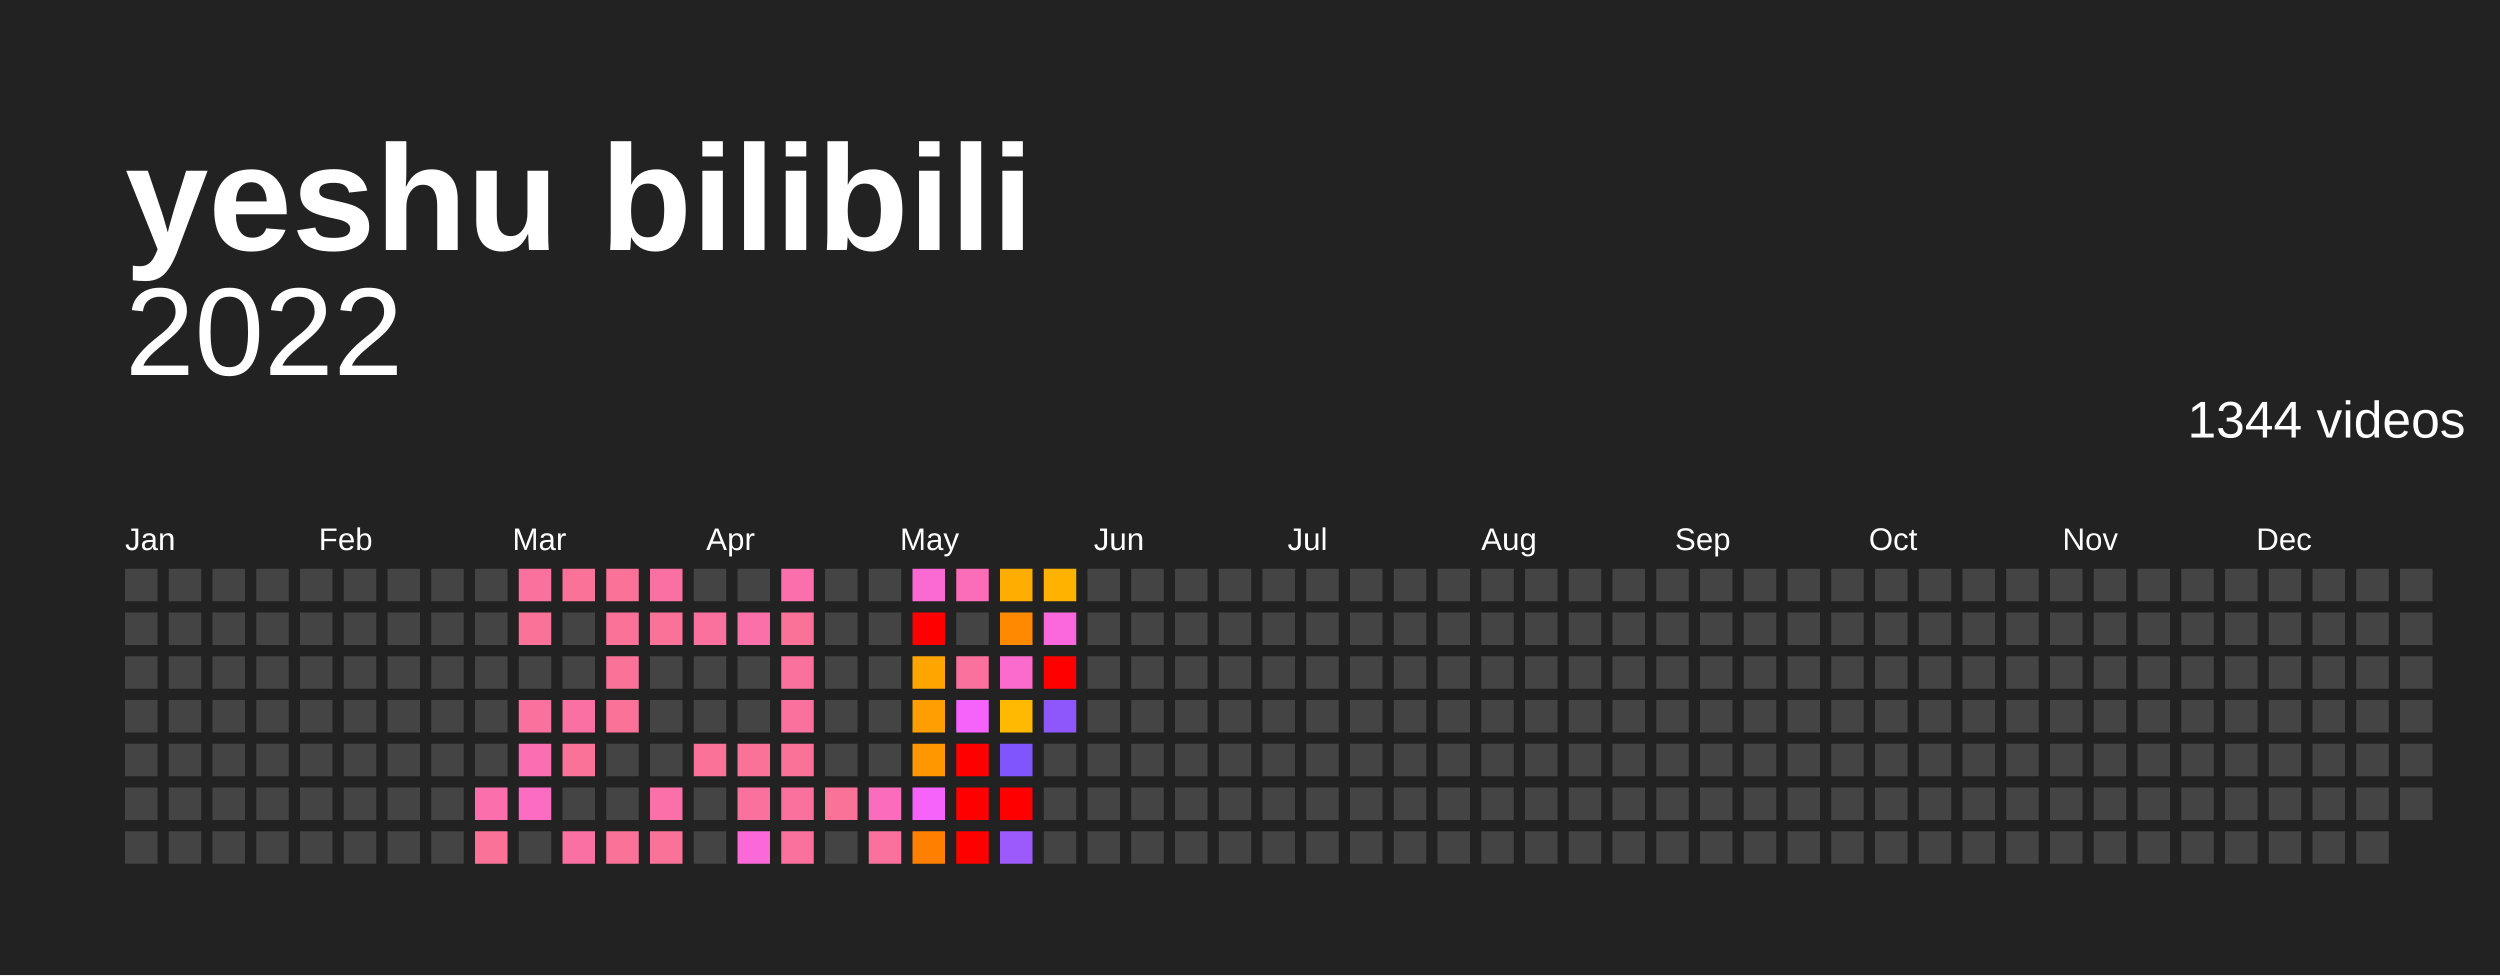
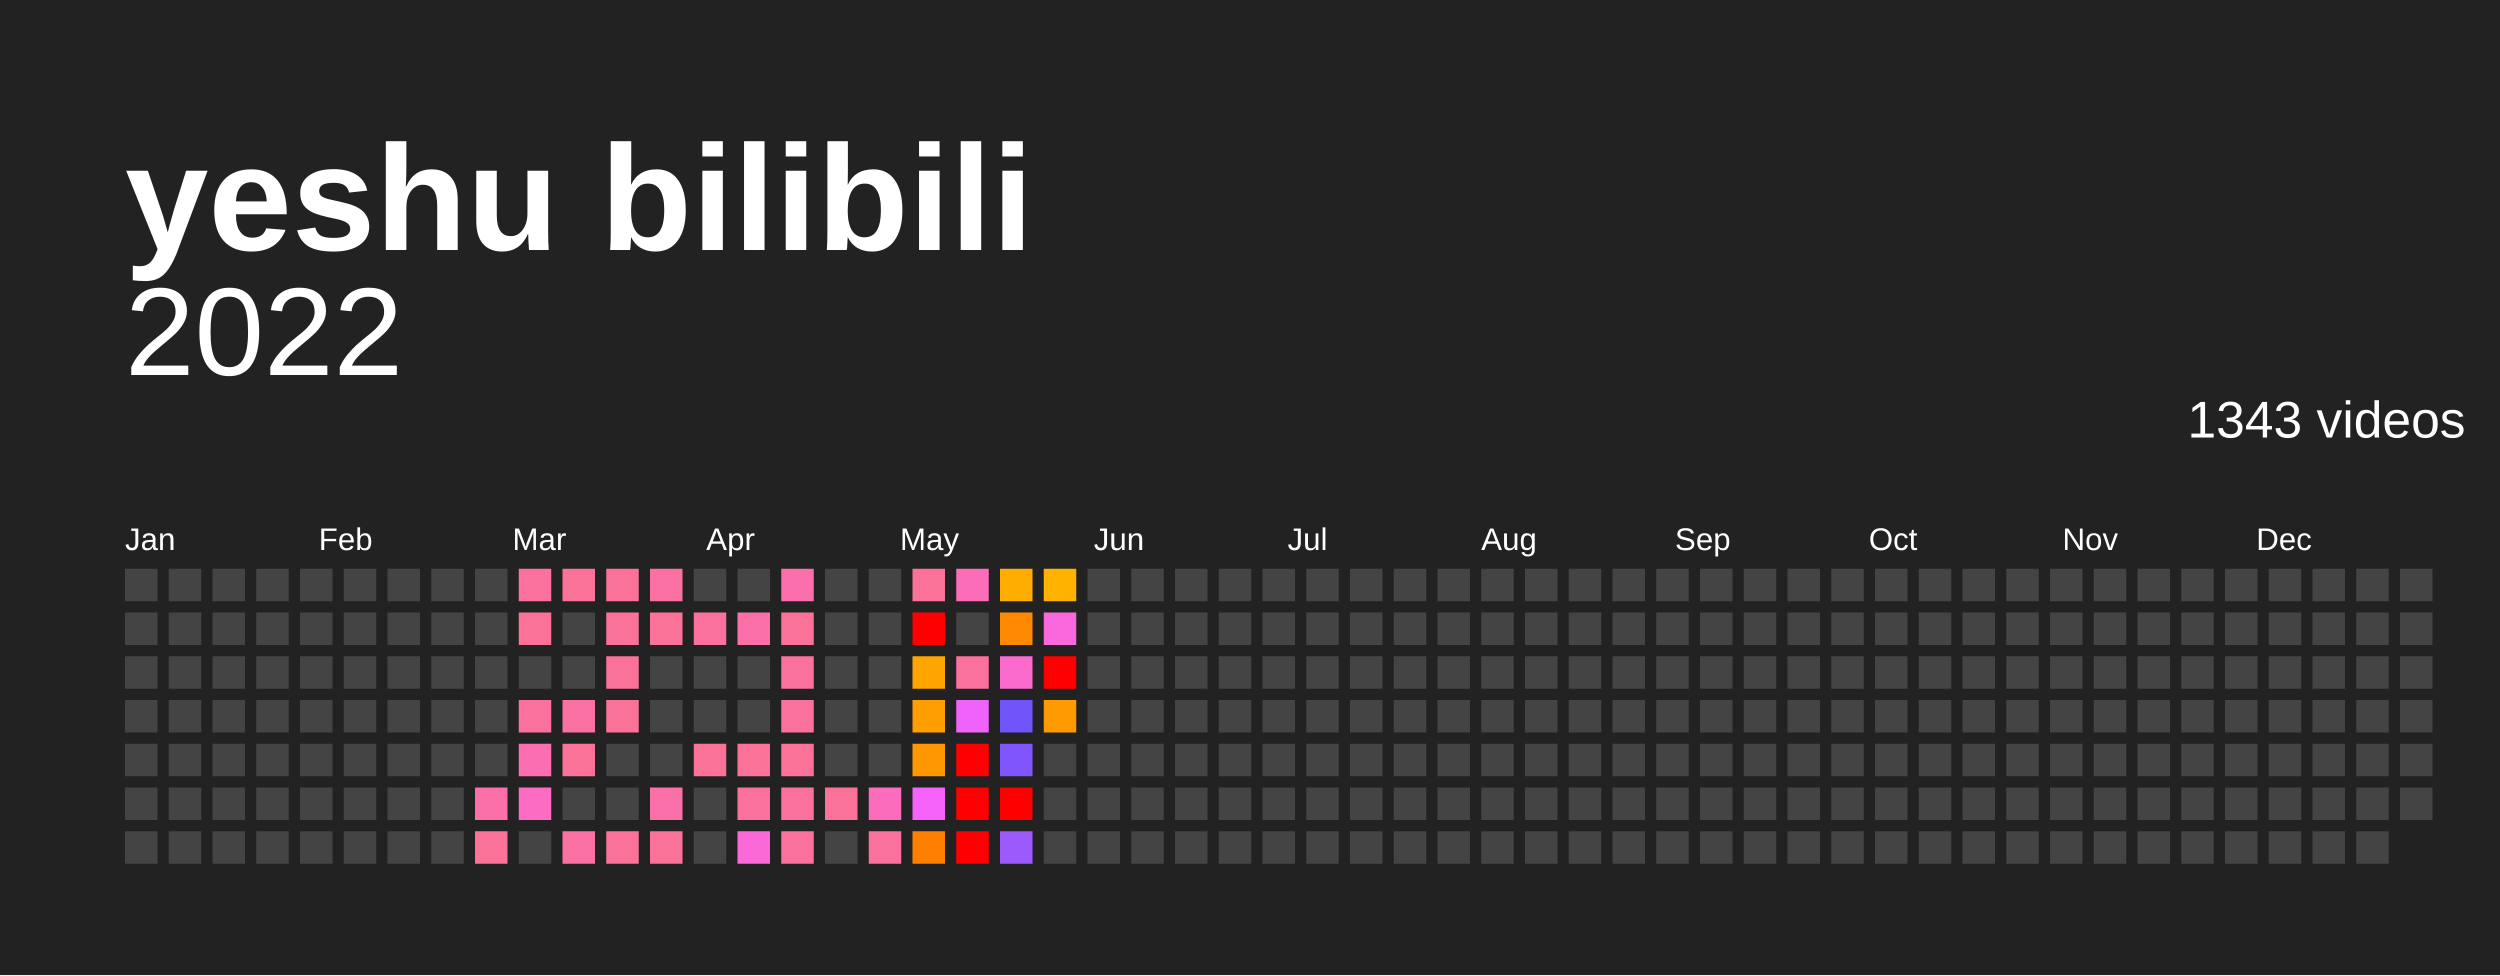
<svg xmlns="http://www.w3.org/2000/svg" baseProfile="full" height="78mm" version="1.1" viewBox="0,0,200,78" width="200mm">
  <defs />
  <rect fill="#222222" height="78" width="200" x="0" y="0" />
  <text fill="#FFFFFF" style="font-size:12px; font-family:Arial; font-weight:bold;" x="10" y="20">yeshu bilibili</text>
  <text alignment-baseline="hanging" fill="#FFFFFF" style="font-size:10.0px; font-family:Arial;" x="10" y="30">2022</text>
-   <text alignment-baseline="hanging" fill="#FFFFFF" style="font-size:4.125px; font-family:Arial;" x="175" y="35">1344 videos</text>
+   <text alignment-baseline="hanging" fill="#FFFFFF" style="font-size:4.125px; font-family:Arial;" x="175" y="35">1343 videos</text>
  <text fill="#FFFFFF" style="font-size:2.5px; font-family:Arial" x="10.0" y="44">Jan</text>
  <text fill="#FFFFFF" style="font-size:2.5px; font-family:Arial" x="25.5" y="44">Feb</text>
  <text fill="#FFFFFF" style="font-size:2.5px; font-family:Arial" x="41.0" y="44">Mar</text>
  <text fill="#FFFFFF" style="font-size:2.5px; font-family:Arial" x="56.5" y="44">Apr</text>
  <text fill="#FFFFFF" style="font-size:2.5px; font-family:Arial" x="72.0" y="44">May</text>
  <text fill="#FFFFFF" style="font-size:2.5px; font-family:Arial" x="87.5" y="44">Jun</text>
  <text fill="#FFFFFF" style="font-size:2.5px; font-family:Arial" x="103.0" y="44">Jul</text>
  <text fill="#FFFFFF" style="font-size:2.5px; font-family:Arial" x="118.5" y="44">Aug</text>
  <text fill="#FFFFFF" style="font-size:2.5px; font-family:Arial" x="134.0" y="44">Sep</text>
  <text fill="#FFFFFF" style="font-size:2.5px; font-family:Arial" x="149.5" y="44">Oct</text>
  <text fill="#FFFFFF" style="font-size:2.5px; font-family:Arial" x="165.0" y="44">Nov</text>
  <text fill="#FFFFFF" style="font-size:2.5px; font-family:Arial" x="180.5" y="44">Dec</text>
  <rect fill="#444444" height="2.6" width="2.6" x="10.0" y="45.5" />
  <rect fill="#444444" height="2.6" width="2.6" x="10.0" y="49.0" />
  <rect fill="#444444" height="2.6" width="2.6" x="10.0" y="52.5" />
  <rect fill="#444444" height="2.6" width="2.6" x="10.0" y="56.0" />
  <rect fill="#444444" height="2.6" width="2.6" x="10.0" y="59.5" />
  <rect fill="#444444" height="2.6" width="2.6" x="10.0" y="63.0" />
  <rect fill="#444444" height="2.6" width="2.6" x="10.0" y="66.5" />
  <rect fill="#444444" height="2.6" width="2.6" x="13.5" y="45.5" />
  <rect fill="#444444" height="2.6" width="2.6" x="13.5" y="49.0" />
  <rect fill="#444444" height="2.6" width="2.6" x="13.5" y="52.5" />
  <rect fill="#444444" height="2.6" width="2.6" x="13.5" y="56.0" />
  <rect fill="#444444" height="2.6" width="2.6" x="13.5" y="59.5" />
  <rect fill="#444444" height="2.6" width="2.6" x="13.5" y="63.0" />
  <rect fill="#444444" height="2.6" width="2.6" x="13.5" y="66.5" />
  <rect fill="#444444" height="2.6" width="2.6" x="17.0" y="45.5" />
  <rect fill="#444444" height="2.6" width="2.6" x="17.0" y="49.0" />
  <rect fill="#444444" height="2.6" width="2.6" x="17.0" y="52.5" />
  <rect fill="#444444" height="2.6" width="2.6" x="17.0" y="56.0" />
  <rect fill="#444444" height="2.6" width="2.6" x="17.0" y="59.5" />
  <rect fill="#444444" height="2.6" width="2.6" x="17.0" y="63.0" />
  <rect fill="#444444" height="2.6" width="2.6" x="17.0" y="66.5" />
  <rect fill="#444444" height="2.6" width="2.6" x="20.5" y="45.5" />
  <rect fill="#444444" height="2.6" width="2.6" x="20.5" y="49.0" />
  <rect fill="#444444" height="2.6" width="2.6" x="20.5" y="52.5" />
  <rect fill="#444444" height="2.6" width="2.6" x="20.5" y="56.0" />
  <rect fill="#444444" height="2.6" width="2.6" x="20.5" y="59.5" />
  <rect fill="#444444" height="2.6" width="2.6" x="20.5" y="63.0" />
  <rect fill="#444444" height="2.6" width="2.6" x="20.5" y="66.5" />
  <rect fill="#444444" height="2.6" width="2.6" x="24.0" y="45.5" />
  <rect fill="#444444" height="2.6" width="2.6" x="24.0" y="49.0" />
  <rect fill="#444444" height="2.6" width="2.6" x="24.0" y="52.5" />
  <rect fill="#444444" height="2.6" width="2.6" x="24.0" y="56.0" />
  <rect fill="#444444" height="2.6" width="2.6" x="24.0" y="59.5" />
  <rect fill="#444444" height="2.6" width="2.6" x="24.0" y="63.0" />
  <rect fill="#444444" height="2.6" width="2.6" x="24.0" y="66.5" />
  <rect fill="#444444" height="2.6" width="2.6" x="27.5" y="45.5" />
  <rect fill="#444444" height="2.6" width="2.6" x="27.5" y="49.0" />
  <rect fill="#444444" height="2.6" width="2.6" x="27.5" y="52.5" />
  <rect fill="#444444" height="2.6" width="2.6" x="27.5" y="56.0" />
  <rect fill="#444444" height="2.6" width="2.6" x="27.5" y="59.5" />
  <rect fill="#444444" height="2.6" width="2.6" x="27.5" y="63.0" />
  <rect fill="#444444" height="2.6" width="2.6" x="27.5" y="66.5" />
  <rect fill="#444444" height="2.6" width="2.6" x="31.0" y="45.5" />
  <rect fill="#444444" height="2.6" width="2.6" x="31.0" y="49.0" />
  <rect fill="#444444" height="2.6" width="2.6" x="31.0" y="52.5" />
  <rect fill="#444444" height="2.6" width="2.6" x="31.0" y="56.0" />
  <rect fill="#444444" height="2.6" width="2.6" x="31.0" y="59.5" />
  <rect fill="#444444" height="2.6" width="2.6" x="31.0" y="63.0" />
  <rect fill="#444444" height="2.6" width="2.6" x="31.0" y="66.5" />
  <rect fill="#444444" height="2.6" width="2.6" x="34.5" y="45.5" />
  <rect fill="#444444" height="2.6" width="2.6" x="34.5" y="49.0" />
  <rect fill="#444444" height="2.6" width="2.6" x="34.5" y="52.5" />
  <rect fill="#444444" height="2.6" width="2.6" x="34.5" y="56.0" />
  <rect fill="#444444" height="2.6" width="2.6" x="34.5" y="59.5" />
  <rect fill="#444444" height="2.6" width="2.6" x="34.5" y="63.0" />
  <rect fill="#444444" height="2.6" width="2.6" x="34.5" y="66.5" />
  <rect fill="#444444" height="2.6" width="2.6" x="38.0" y="45.5" />
  <rect fill="#444444" height="2.6" width="2.6" x="38.0" y="49.0" />
  <rect fill="#444444" height="2.6" width="2.6" x="38.0" y="52.5" />
  <rect fill="#444444" height="2.6" width="2.6" x="38.0" y="56.0" />
  <rect fill="#444444" height="2.6" width="2.6" x="38.0" y="59.5" />
-   <rect fill="#fb6fad" height="2.6" width="2.6" x="38.0" y="63.0" />
+   <rect fill="#fb70a8" height="2.6" width="2.6" x="38.0" y="63.0" />
  <rect fill="#fb7299" height="2.6" width="2.6" x="38.0" y="66.5" />
  <rect fill="#fb719e" height="2.6" width="2.6" x="41.5" y="45.5" />
  <rect fill="#fb7299" height="2.6" width="2.6" x="41.5" y="49.0" />
  <rect fill="#444444" height="2.6" width="2.6" x="41.5" y="52.5" />
  <rect fill="#fb719e" height="2.6" width="2.6" x="41.5" y="56.0" />
  <rect fill="#fb6eb2" height="2.6" width="2.6" x="41.5" y="59.5" />
  <rect fill="#fb6cc2" height="2.6" width="2.6" x="41.5" y="63.0" />
  <rect fill="#444444" height="2.6" width="2.6" x="41.5" y="66.5" />
  <rect fill="#fb7299" height="2.6" width="2.6" x="45.0" y="45.5" />
  <rect fill="#444444" height="2.6" width="2.6" x="45.0" y="49.0" />
  <rect fill="#444444" height="2.6" width="2.6" x="45.0" y="52.5" />
  <rect fill="#fb70a3" height="2.6" width="2.6" x="45.0" y="56.0" />
  <rect fill="#fb7299" height="2.6" width="2.6" x="45.0" y="59.5" />
  <rect fill="#444444" height="2.6" width="2.6" x="45.0" y="63.0" />
  <rect fill="#fb70a3" height="2.6" width="2.6" x="45.0" y="66.5" />
  <rect fill="#fb7299" height="2.6" width="2.6" x="48.5" y="45.5" />
  <rect fill="#fb7299" height="2.6" width="2.6" x="48.5" y="49.0" />
  <rect fill="#fb7299" height="2.6" width="2.6" x="48.5" y="52.5" />
  <rect fill="#fb7299" height="2.6" width="2.6" x="48.5" y="56.0" />
  <rect fill="#444444" height="2.6" width="2.6" x="48.5" y="59.5" />
  <rect fill="#444444" height="2.6" width="2.6" x="48.5" y="63.0" />
  <rect fill="#fb7299" height="2.6" width="2.6" x="48.5" y="66.5" />
  <rect fill="#fb70a3" height="2.6" width="2.6" x="52.0" y="45.5" />
  <rect fill="#fb7299" height="2.6" width="2.6" x="52.0" y="49.0" />
  <rect fill="#444444" height="2.6" width="2.6" x="52.0" y="52.5" />
  <rect fill="#444444" height="2.6" width="2.6" x="52.0" y="56.0" />
  <rect fill="#444444" height="2.6" width="2.6" x="52.0" y="59.5" />
  <rect fill="#fb70a8" height="2.6" width="2.6" x="52.0" y="63.0" />
  <rect fill="#fb7299" height="2.6" width="2.6" x="52.0" y="66.5" />
  <rect fill="#444444" height="2.6" width="2.6" x="55.5" y="45.5" />
  <rect fill="#fb719e" height="2.6" width="2.6" x="55.5" y="49.0" />
  <rect fill="#444444" height="2.6" width="2.6" x="55.5" y="52.5" />
  <rect fill="#444444" height="2.6" width="2.6" x="55.5" y="56.0" />
  <rect fill="#fb7299" height="2.6" width="2.6" x="55.5" y="59.5" />
  <rect fill="#444444" height="2.6" width="2.6" x="55.5" y="63.0" />
  <rect fill="#444444" height="2.6" width="2.6" x="55.5" y="66.5" />
  <rect fill="#444444" height="2.6" width="2.6" x="59.0" y="45.5" />
  <rect fill="#fb70a8" height="2.6" width="2.6" x="59.0" y="49.0" />
  <rect fill="#444444" height="2.6" width="2.6" x="59.0" y="52.5" />
  <rect fill="#444444" height="2.6" width="2.6" x="59.0" y="56.0" />
  <rect fill="#fb7299" height="2.6" width="2.6" x="59.0" y="59.5" />
  <rect fill="#fb719e" height="2.6" width="2.6" x="59.0" y="63.0" />
  <rect fill="#fb69d8" height="2.6" width="2.6" x="59.0" y="66.5" />
  <rect fill="#fb6fad" height="2.6" width="2.6" x="62.5" y="45.5" />
  <rect fill="#fb7299" height="2.6" width="2.6" x="62.5" y="49.0" />
  <rect fill="#fb719e" height="2.6" width="2.6" x="62.5" y="52.5" />
  <rect fill="#fb719e" height="2.6" width="2.6" x="62.5" y="56.0" />
  <rect fill="#fb7299" height="2.6" width="2.6" x="62.5" y="59.5" />
  <rect fill="#fb719e" height="2.6" width="2.6" x="62.5" y="63.0" />
  <rect fill="#fb719e" height="2.6" width="2.6" x="62.5" y="66.5" />
  <rect fill="#444444" height="2.6" width="2.6" x="66.0" y="45.5" />
  <rect fill="#444444" height="2.6" width="2.6" x="66.0" y="49.0" />
  <rect fill="#444444" height="2.6" width="2.6" x="66.0" y="52.5" />
  <rect fill="#444444" height="2.6" width="2.6" x="66.0" y="56.0" />
  <rect fill="#444444" height="2.6" width="2.6" x="66.0" y="59.5" />
  <rect fill="#fb7299" height="2.6" width="2.6" x="66.0" y="63.0" />
  <rect fill="#444444" height="2.6" width="2.6" x="66.0" y="66.5" />
  <rect fill="#444444" height="2.6" width="2.6" x="69.5" y="45.5" />
  <rect fill="#444444" height="2.6" width="2.6" x="69.5" y="49.0" />
  <rect fill="#444444" height="2.6" width="2.6" x="69.5" y="52.5" />
  <rect fill="#444444" height="2.6" width="2.6" x="69.5" y="56.0" />
  <rect fill="#444444" height="2.6" width="2.6" x="69.5" y="59.5" />
  <rect fill="#fb6dbc" height="2.6" width="2.6" x="69.5" y="63.0" />
  <rect fill="#fb719e" height="2.6" width="2.6" x="69.5" y="66.5" />
-   <rect fill="#fb6ad2" height="2.6" width="2.6" x="73.0" y="45.5" />
+   <rect fill="#fb7299" height="2.6" width="2.6" x="73.0" y="45.5" />
  <rect fill="red" height="2.6" width="2.6" x="73.0" y="49.0" />
  <rect fill="#ffa500" height="2.6" width="2.6" x="73.0" y="52.5" />
  <rect fill="#ff9e00" height="2.6" width="2.6" x="73.0" y="56.0" />
  <rect fill="#ff9700" height="2.6" width="2.6" x="73.0" y="59.5" />
  <rect fill="#f663fb" height="2.6" width="2.6" x="73.0" y="63.0" />
  <rect fill="#ff7f00" height="2.6" width="2.6" x="73.0" y="66.5" />
  <rect fill="#fb6db7" height="2.6" width="2.6" x="76.5" y="45.5" />
  <rect fill="#444444" height="2.6" width="2.6" x="76.5" y="49.0" />
  <rect fill="#fb719e" height="2.6" width="2.6" x="76.5" y="52.5" />
-   <rect fill="#f663fb" height="2.6" width="2.6" x="76.5" y="56.0" />
+   <rect fill="#f063fb" height="2.6" width="2.6" x="76.5" y="56.0" />
  <rect fill="red" height="2.6" width="2.6" x="76.5" y="59.5" />
  <rect fill="red" height="2.6" width="2.6" x="76.5" y="63.0" />
  <rect fill="red" height="2.6" width="2.6" x="76.5" y="66.5" />
  <rect fill="#ffae00" height="2.6" width="2.6" x="80.0" y="45.5" />
  <rect fill="#ff8900" height="2.6" width="2.6" x="80.0" y="49.0" />
  <rect fill="#fb6acd" height="2.6" width="2.6" x="80.0" y="52.5" />
-   <rect fill="#ffba00" height="2.6" width="2.6" x="80.0" y="56.0" />
+   <rect fill="#7254fb" height="2.6" width="2.6" x="80.0" y="56.0" />
  <rect fill="#8055fb" height="2.6" width="2.6" x="80.0" y="59.5" />
  <rect fill="red" height="2.6" width="2.6" x="80.0" y="63.0" />
  <rect fill="#9c59fb" height="2.6" width="2.6" x="80.0" y="66.5" />
  <rect fill="#ffb200" height="2.6" width="2.6" x="83.5" y="45.5" />
  <rect fill="#fb68dd" height="2.6" width="2.6" x="83.5" y="49.0" />
  <rect fill="red" height="2.6" width="2.6" x="83.5" y="52.5" />
-   <rect fill="#8e57fb" height="2.6" width="2.6" x="83.5" y="56.0" />
+   <rect fill="#ff9b00" height="2.6" width="2.6" x="83.5" y="56.0" />
  <rect fill="#444444" height="2.6" width="2.6" x="83.5" y="59.5" />
  <rect fill="#444444" height="2.6" width="2.6" x="83.5" y="63.0" />
  <rect fill="#444444" height="2.6" width="2.6" x="83.5" y="66.5" />
  <rect fill="#444444" height="2.6" width="2.6" x="87.0" y="45.5" />
  <rect fill="#444444" height="2.6" width="2.6" x="87.0" y="49.0" />
  <rect fill="#444444" height="2.6" width="2.6" x="87.0" y="52.5" />
  <rect fill="#444444" height="2.6" width="2.6" x="87.0" y="56.0" />
  <rect fill="#444444" height="2.6" width="2.6" x="87.0" y="59.5" />
  <rect fill="#444444" height="2.6" width="2.6" x="87.0" y="63.0" />
  <rect fill="#444444" height="2.6" width="2.6" x="87.0" y="66.5" />
  <rect fill="#444444" height="2.6" width="2.6" x="90.5" y="45.5" />
  <rect fill="#444444" height="2.6" width="2.6" x="90.5" y="49.0" />
  <rect fill="#444444" height="2.6" width="2.6" x="90.5" y="52.5" />
  <rect fill="#444444" height="2.6" width="2.6" x="90.5" y="56.0" />
  <rect fill="#444444" height="2.6" width="2.6" x="90.5" y="59.5" />
  <rect fill="#444444" height="2.6" width="2.6" x="90.5" y="63.0" />
  <rect fill="#444444" height="2.6" width="2.6" x="90.5" y="66.5" />
  <rect fill="#444444" height="2.6" width="2.6" x="94.0" y="45.5" />
  <rect fill="#444444" height="2.6" width="2.6" x="94.0" y="49.0" />
  <rect fill="#444444" height="2.6" width="2.6" x="94.0" y="52.5" />
  <rect fill="#444444" height="2.6" width="2.6" x="94.0" y="56.0" />
  <rect fill="#444444" height="2.6" width="2.6" x="94.0" y="59.5" />
  <rect fill="#444444" height="2.6" width="2.6" x="94.0" y="63.0" />
  <rect fill="#444444" height="2.6" width="2.6" x="94.0" y="66.5" />
  <rect fill="#444444" height="2.6" width="2.6" x="97.5" y="45.5" />
  <rect fill="#444444" height="2.6" width="2.6" x="97.5" y="49.0" />
  <rect fill="#444444" height="2.6" width="2.6" x="97.5" y="52.5" />
  <rect fill="#444444" height="2.6" width="2.6" x="97.5" y="56.0" />
  <rect fill="#444444" height="2.6" width="2.6" x="97.5" y="59.5" />
  <rect fill="#444444" height="2.6" width="2.6" x="97.5" y="63.0" />
  <rect fill="#444444" height="2.6" width="2.6" x="97.5" y="66.5" />
  <rect fill="#444444" height="2.6" width="2.6" x="101.0" y="45.5" />
  <rect fill="#444444" height="2.6" width="2.6" x="101.0" y="49.0" />
  <rect fill="#444444" height="2.6" width="2.6" x="101.0" y="52.5" />
  <rect fill="#444444" height="2.6" width="2.6" x="101.0" y="56.0" />
  <rect fill="#444444" height="2.6" width="2.6" x="101.0" y="59.5" />
  <rect fill="#444444" height="2.6" width="2.6" x="101.0" y="63.0" />
  <rect fill="#444444" height="2.6" width="2.6" x="101.0" y="66.5" />
  <rect fill="#444444" height="2.6" width="2.6" x="104.5" y="45.5" />
  <rect fill="#444444" height="2.6" width="2.6" x="104.5" y="49.0" />
  <rect fill="#444444" height="2.6" width="2.6" x="104.5" y="52.5" />
  <rect fill="#444444" height="2.6" width="2.6" x="104.5" y="56.0" />
  <rect fill="#444444" height="2.6" width="2.6" x="104.5" y="59.5" />
  <rect fill="#444444" height="2.6" width="2.6" x="104.5" y="63.0" />
  <rect fill="#444444" height="2.6" width="2.6" x="104.5" y="66.5" />
  <rect fill="#444444" height="2.6" width="2.6" x="108.0" y="45.5" />
  <rect fill="#444444" height="2.6" width="2.6" x="108.0" y="49.0" />
  <rect fill="#444444" height="2.6" width="2.6" x="108.0" y="52.5" />
  <rect fill="#444444" height="2.6" width="2.6" x="108.0" y="56.0" />
  <rect fill="#444444" height="2.6" width="2.6" x="108.0" y="59.5" />
  <rect fill="#444444" height="2.6" width="2.6" x="108.0" y="63.0" />
  <rect fill="#444444" height="2.6" width="2.6" x="108.0" y="66.5" />
  <rect fill="#444444" height="2.6" width="2.6" x="111.5" y="45.5" />
  <rect fill="#444444" height="2.6" width="2.6" x="111.5" y="49.0" />
  <rect fill="#444444" height="2.6" width="2.6" x="111.5" y="52.5" />
  <rect fill="#444444" height="2.6" width="2.6" x="111.5" y="56.0" />
  <rect fill="#444444" height="2.6" width="2.6" x="111.5" y="59.5" />
  <rect fill="#444444" height="2.6" width="2.6" x="111.5" y="63.0" />
  <rect fill="#444444" height="2.6" width="2.6" x="111.5" y="66.5" />
  <rect fill="#444444" height="2.6" width="2.6" x="115.0" y="45.5" />
  <rect fill="#444444" height="2.6" width="2.6" x="115.0" y="49.0" />
  <rect fill="#444444" height="2.6" width="2.6" x="115.0" y="52.5" />
  <rect fill="#444444" height="2.6" width="2.6" x="115.0" y="56.0" />
  <rect fill="#444444" height="2.6" width="2.6" x="115.0" y="59.5" />
  <rect fill="#444444" height="2.6" width="2.6" x="115.0" y="63.0" />
  <rect fill="#444444" height="2.6" width="2.6" x="115.0" y="66.5" />
  <rect fill="#444444" height="2.6" width="2.6" x="118.5" y="45.5" />
  <rect fill="#444444" height="2.6" width="2.6" x="118.5" y="49.0" />
  <rect fill="#444444" height="2.6" width="2.6" x="118.5" y="52.5" />
  <rect fill="#444444" height="2.6" width="2.6" x="118.5" y="56.0" />
  <rect fill="#444444" height="2.6" width="2.6" x="118.5" y="59.5" />
  <rect fill="#444444" height="2.6" width="2.6" x="118.5" y="63.0" />
  <rect fill="#444444" height="2.6" width="2.6" x="118.5" y="66.5" />
  <rect fill="#444444" height="2.6" width="2.6" x="122.0" y="45.5" />
  <rect fill="#444444" height="2.6" width="2.6" x="122.0" y="49.0" />
  <rect fill="#444444" height="2.6" width="2.6" x="122.0" y="52.5" />
  <rect fill="#444444" height="2.6" width="2.6" x="122.0" y="56.0" />
  <rect fill="#444444" height="2.6" width="2.6" x="122.0" y="59.5" />
  <rect fill="#444444" height="2.6" width="2.6" x="122.0" y="63.0" />
  <rect fill="#444444" height="2.6" width="2.6" x="122.0" y="66.5" />
  <rect fill="#444444" height="2.6" width="2.6" x="125.5" y="45.5" />
  <rect fill="#444444" height="2.6" width="2.6" x="125.5" y="49.0" />
  <rect fill="#444444" height="2.6" width="2.6" x="125.5" y="52.5" />
  <rect fill="#444444" height="2.6" width="2.6" x="125.5" y="56.0" />
  <rect fill="#444444" height="2.6" width="2.6" x="125.5" y="59.5" />
  <rect fill="#444444" height="2.6" width="2.6" x="125.5" y="63.0" />
  <rect fill="#444444" height="2.6" width="2.6" x="125.5" y="66.5" />
  <rect fill="#444444" height="2.6" width="2.6" x="129.0" y="45.5" />
  <rect fill="#444444" height="2.6" width="2.6" x="129.0" y="49.0" />
  <rect fill="#444444" height="2.6" width="2.6" x="129.0" y="52.5" />
  <rect fill="#444444" height="2.6" width="2.6" x="129.0" y="56.0" />
  <rect fill="#444444" height="2.6" width="2.6" x="129.0" y="59.5" />
  <rect fill="#444444" height="2.6" width="2.6" x="129.0" y="63.0" />
  <rect fill="#444444" height="2.6" width="2.6" x="129.0" y="66.5" />
  <rect fill="#444444" height="2.6" width="2.6" x="132.5" y="45.5" />
  <rect fill="#444444" height="2.6" width="2.6" x="132.5" y="49.0" />
  <rect fill="#444444" height="2.6" width="2.6" x="132.5" y="52.5" />
  <rect fill="#444444" height="2.6" width="2.6" x="132.5" y="56.0" />
  <rect fill="#444444" height="2.6" width="2.6" x="132.5" y="59.5" />
  <rect fill="#444444" height="2.6" width="2.6" x="132.5" y="63.0" />
  <rect fill="#444444" height="2.6" width="2.6" x="132.5" y="66.5" />
  <rect fill="#444444" height="2.6" width="2.6" x="136.0" y="45.5" />
  <rect fill="#444444" height="2.6" width="2.6" x="136.0" y="49.0" />
  <rect fill="#444444" height="2.6" width="2.6" x="136.0" y="52.5" />
  <rect fill="#444444" height="2.6" width="2.6" x="136.0" y="56.0" />
  <rect fill="#444444" height="2.6" width="2.6" x="136.0" y="59.5" />
  <rect fill="#444444" height="2.6" width="2.6" x="136.0" y="63.0" />
  <rect fill="#444444" height="2.6" width="2.6" x="136.0" y="66.5" />
  <rect fill="#444444" height="2.6" width="2.6" x="139.5" y="45.5" />
  <rect fill="#444444" height="2.6" width="2.6" x="139.5" y="49.0" />
  <rect fill="#444444" height="2.6" width="2.6" x="139.5" y="52.5" />
  <rect fill="#444444" height="2.6" width="2.6" x="139.5" y="56.0" />
  <rect fill="#444444" height="2.6" width="2.6" x="139.5" y="59.5" />
  <rect fill="#444444" height="2.6" width="2.6" x="139.5" y="63.0" />
  <rect fill="#444444" height="2.6" width="2.6" x="139.5" y="66.5" />
  <rect fill="#444444" height="2.6" width="2.6" x="143.0" y="45.5" />
  <rect fill="#444444" height="2.6" width="2.6" x="143.0" y="49.0" />
  <rect fill="#444444" height="2.6" width="2.6" x="143.0" y="52.5" />
  <rect fill="#444444" height="2.6" width="2.6" x="143.0" y="56.0" />
  <rect fill="#444444" height="2.6" width="2.6" x="143.0" y="59.5" />
  <rect fill="#444444" height="2.6" width="2.6" x="143.0" y="63.0" />
  <rect fill="#444444" height="2.6" width="2.6" x="143.0" y="66.5" />
  <rect fill="#444444" height="2.6" width="2.6" x="146.5" y="45.5" />
  <rect fill="#444444" height="2.6" width="2.6" x="146.5" y="49.0" />
  <rect fill="#444444" height="2.6" width="2.6" x="146.5" y="52.5" />
  <rect fill="#444444" height="2.6" width="2.6" x="146.5" y="56.0" />
  <rect fill="#444444" height="2.6" width="2.6" x="146.5" y="59.5" />
  <rect fill="#444444" height="2.6" width="2.6" x="146.5" y="63.0" />
  <rect fill="#444444" height="2.6" width="2.6" x="146.5" y="66.5" />
  <rect fill="#444444" height="2.6" width="2.6" x="150.0" y="45.5" />
  <rect fill="#444444" height="2.6" width="2.6" x="150.0" y="49.0" />
  <rect fill="#444444" height="2.6" width="2.6" x="150.0" y="52.5" />
  <rect fill="#444444" height="2.6" width="2.6" x="150.0" y="56.0" />
  <rect fill="#444444" height="2.6" width="2.6" x="150.0" y="59.5" />
  <rect fill="#444444" height="2.6" width="2.6" x="150.0" y="63.0" />
  <rect fill="#444444" height="2.6" width="2.6" x="150.0" y="66.5" />
  <rect fill="#444444" height="2.6" width="2.6" x="153.5" y="45.5" />
  <rect fill="#444444" height="2.6" width="2.6" x="153.5" y="49.0" />
  <rect fill="#444444" height="2.6" width="2.6" x="153.5" y="52.5" />
  <rect fill="#444444" height="2.6" width="2.6" x="153.5" y="56.0" />
  <rect fill="#444444" height="2.6" width="2.6" x="153.5" y="59.5" />
  <rect fill="#444444" height="2.6" width="2.6" x="153.5" y="63.0" />
  <rect fill="#444444" height="2.6" width="2.6" x="153.5" y="66.5" />
  <rect fill="#444444" height="2.6" width="2.6" x="157.0" y="45.5" />
  <rect fill="#444444" height="2.6" width="2.6" x="157.0" y="49.0" />
  <rect fill="#444444" height="2.6" width="2.6" x="157.0" y="52.5" />
  <rect fill="#444444" height="2.6" width="2.6" x="157.0" y="56.0" />
  <rect fill="#444444" height="2.6" width="2.6" x="157.0" y="59.5" />
  <rect fill="#444444" height="2.6" width="2.6" x="157.0" y="63.0" />
  <rect fill="#444444" height="2.6" width="2.6" x="157.0" y="66.5" />
  <rect fill="#444444" height="2.6" width="2.6" x="160.5" y="45.5" />
  <rect fill="#444444" height="2.6" width="2.6" x="160.5" y="49.0" />
  <rect fill="#444444" height="2.6" width="2.6" x="160.5" y="52.5" />
  <rect fill="#444444" height="2.6" width="2.6" x="160.5" y="56.0" />
  <rect fill="#444444" height="2.6" width="2.6" x="160.5" y="59.5" />
  <rect fill="#444444" height="2.6" width="2.6" x="160.5" y="63.0" />
  <rect fill="#444444" height="2.6" width="2.6" x="160.5" y="66.5" />
  <rect fill="#444444" height="2.6" width="2.6" x="164.0" y="45.5" />
  <rect fill="#444444" height="2.6" width="2.6" x="164.0" y="49.0" />
  <rect fill="#444444" height="2.6" width="2.6" x="164.0" y="52.5" />
  <rect fill="#444444" height="2.6" width="2.6" x="164.0" y="56.0" />
  <rect fill="#444444" height="2.6" width="2.6" x="164.0" y="59.5" />
  <rect fill="#444444" height="2.6" width="2.6" x="164.0" y="63.0" />
  <rect fill="#444444" height="2.6" width="2.6" x="164.0" y="66.5" />
  <rect fill="#444444" height="2.6" width="2.6" x="167.5" y="45.5" />
  <rect fill="#444444" height="2.6" width="2.6" x="167.5" y="49.0" />
  <rect fill="#444444" height="2.6" width="2.6" x="167.5" y="52.5" />
  <rect fill="#444444" height="2.6" width="2.6" x="167.5" y="56.0" />
  <rect fill="#444444" height="2.6" width="2.6" x="167.5" y="59.5" />
  <rect fill="#444444" height="2.6" width="2.6" x="167.5" y="63.0" />
  <rect fill="#444444" height="2.6" width="2.6" x="167.5" y="66.5" />
  <rect fill="#444444" height="2.6" width="2.6" x="171.0" y="45.5" />
  <rect fill="#444444" height="2.6" width="2.6" x="171.0" y="49.0" />
  <rect fill="#444444" height="2.6" width="2.6" x="171.0" y="52.5" />
  <rect fill="#444444" height="2.6" width="2.6" x="171.0" y="56.0" />
  <rect fill="#444444" height="2.6" width="2.6" x="171.0" y="59.5" />
  <rect fill="#444444" height="2.6" width="2.6" x="171.0" y="63.0" />
  <rect fill="#444444" height="2.6" width="2.6" x="171.0" y="66.5" />
  <rect fill="#444444" height="2.6" width="2.6" x="174.5" y="45.5" />
  <rect fill="#444444" height="2.6" width="2.6" x="174.5" y="49.0" />
  <rect fill="#444444" height="2.6" width="2.6" x="174.5" y="52.5" />
  <rect fill="#444444" height="2.6" width="2.6" x="174.5" y="56.0" />
  <rect fill="#444444" height="2.6" width="2.6" x="174.5" y="59.5" />
  <rect fill="#444444" height="2.6" width="2.6" x="174.5" y="63.0" />
  <rect fill="#444444" height="2.6" width="2.6" x="174.5" y="66.5" />
  <rect fill="#444444" height="2.6" width="2.6" x="178.0" y="45.5" />
  <rect fill="#444444" height="2.6" width="2.6" x="178.0" y="49.0" />
  <rect fill="#444444" height="2.6" width="2.6" x="178.0" y="52.5" />
  <rect fill="#444444" height="2.6" width="2.6" x="178.0" y="56.0" />
  <rect fill="#444444" height="2.6" width="2.6" x="178.0" y="59.5" />
  <rect fill="#444444" height="2.6" width="2.6" x="178.0" y="63.0" />
  <rect fill="#444444" height="2.6" width="2.6" x="178.0" y="66.5" />
  <rect fill="#444444" height="2.6" width="2.6" x="181.5" y="45.5" />
  <rect fill="#444444" height="2.6" width="2.6" x="181.5" y="49.0" />
  <rect fill="#444444" height="2.6" width="2.6" x="181.5" y="52.5" />
  <rect fill="#444444" height="2.6" width="2.6" x="181.5" y="56.0" />
  <rect fill="#444444" height="2.6" width="2.6" x="181.5" y="59.5" />
  <rect fill="#444444" height="2.6" width="2.6" x="181.5" y="63.0" />
  <rect fill="#444444" height="2.6" width="2.6" x="181.5" y="66.5" />
  <rect fill="#444444" height="2.6" width="2.6" x="185.0" y="45.5" />
  <rect fill="#444444" height="2.6" width="2.6" x="185.0" y="49.0" />
  <rect fill="#444444" height="2.6" width="2.6" x="185.0" y="52.5" />
  <rect fill="#444444" height="2.6" width="2.6" x="185.0" y="56.0" />
  <rect fill="#444444" height="2.6" width="2.6" x="185.0" y="59.5" />
  <rect fill="#444444" height="2.6" width="2.6" x="185.0" y="63.0" />
  <rect fill="#444444" height="2.6" width="2.6" x="185.0" y="66.5" />
  <rect fill="#444444" height="2.6" width="2.6" x="188.5" y="45.5" />
  <rect fill="#444444" height="2.6" width="2.6" x="188.5" y="49.0" />
  <rect fill="#444444" height="2.6" width="2.6" x="188.5" y="52.5" />
  <rect fill="#444444" height="2.6" width="2.6" x="188.5" y="56.0" />
  <rect fill="#444444" height="2.6" width="2.6" x="188.5" y="59.5" />
  <rect fill="#444444" height="2.6" width="2.6" x="188.5" y="63.0" />
  <rect fill="#444444" height="2.6" width="2.6" x="188.5" y="66.5" />
  <rect fill="#444444" height="2.6" width="2.6" x="192.0" y="45.5" />
  <rect fill="#444444" height="2.6" width="2.6" x="192.0" y="49.0" />
  <rect fill="#444444" height="2.6" width="2.6" x="192.0" y="52.5" />
  <rect fill="#444444" height="2.6" width="2.6" x="192.0" y="56.0" />
  <rect fill="#444444" height="2.6" width="2.6" x="192.0" y="59.5" />
  <rect fill="#444444" height="2.6" width="2.6" x="192.0" y="63.0" />
</svg>
